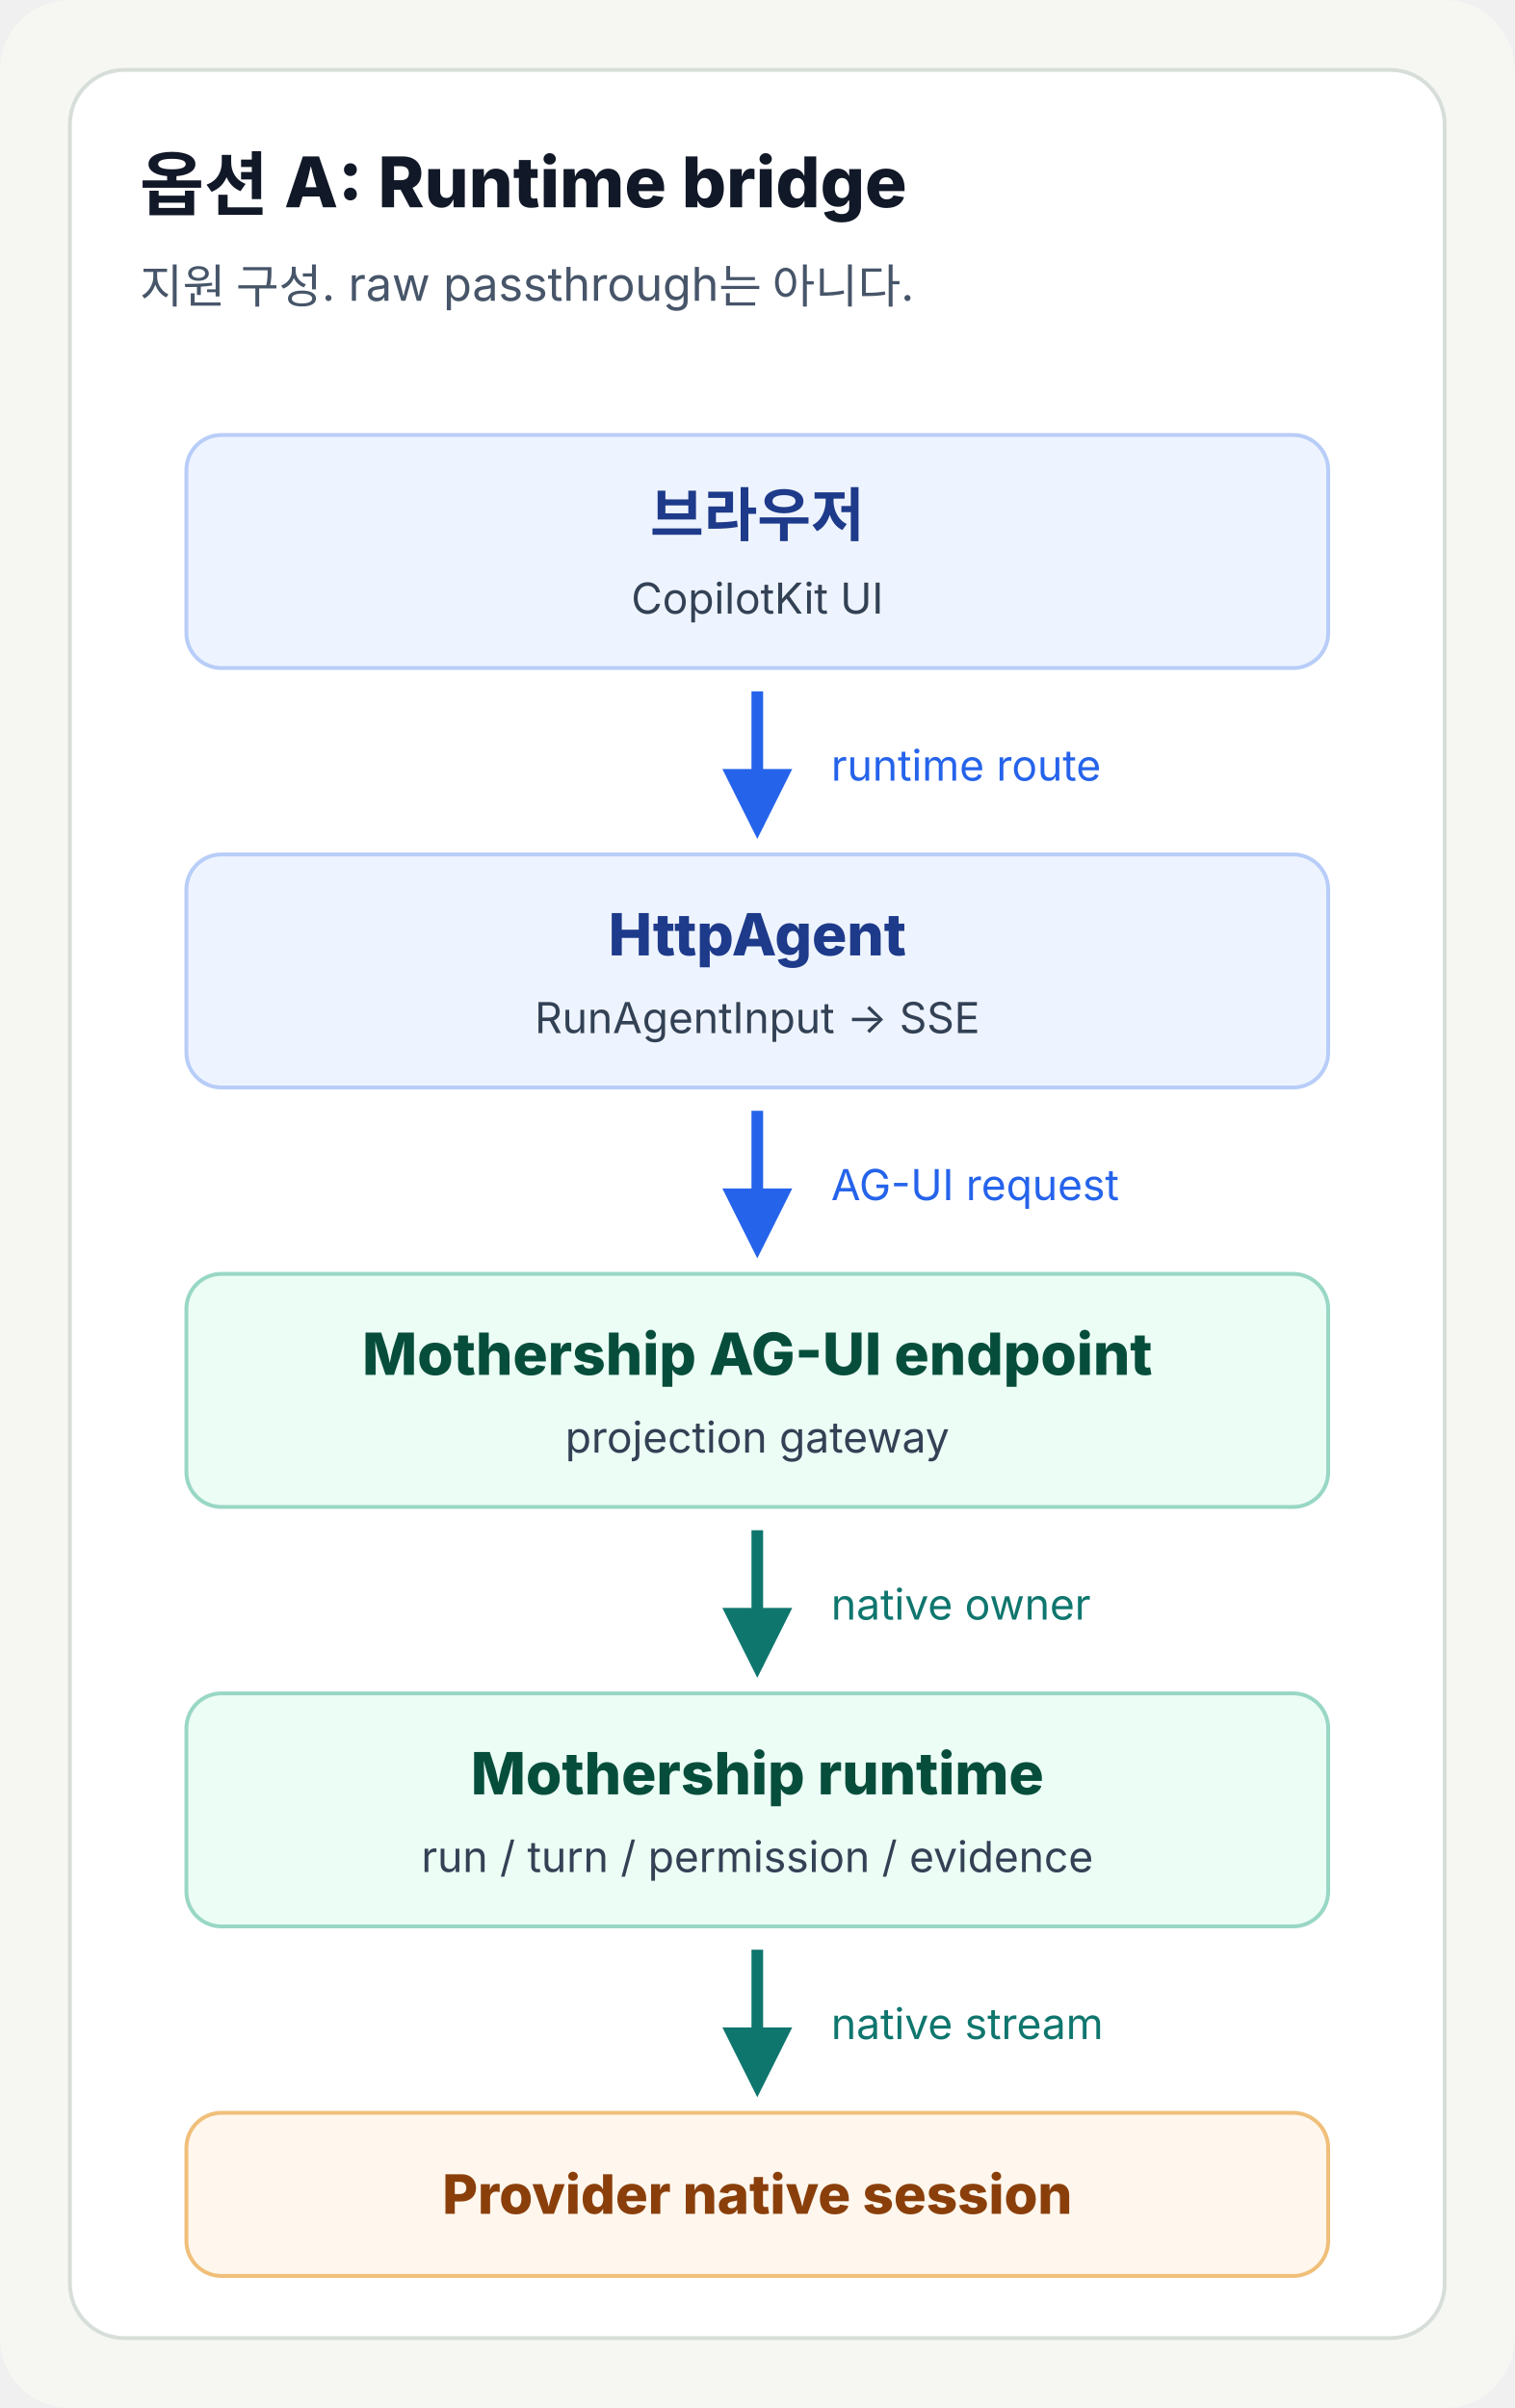
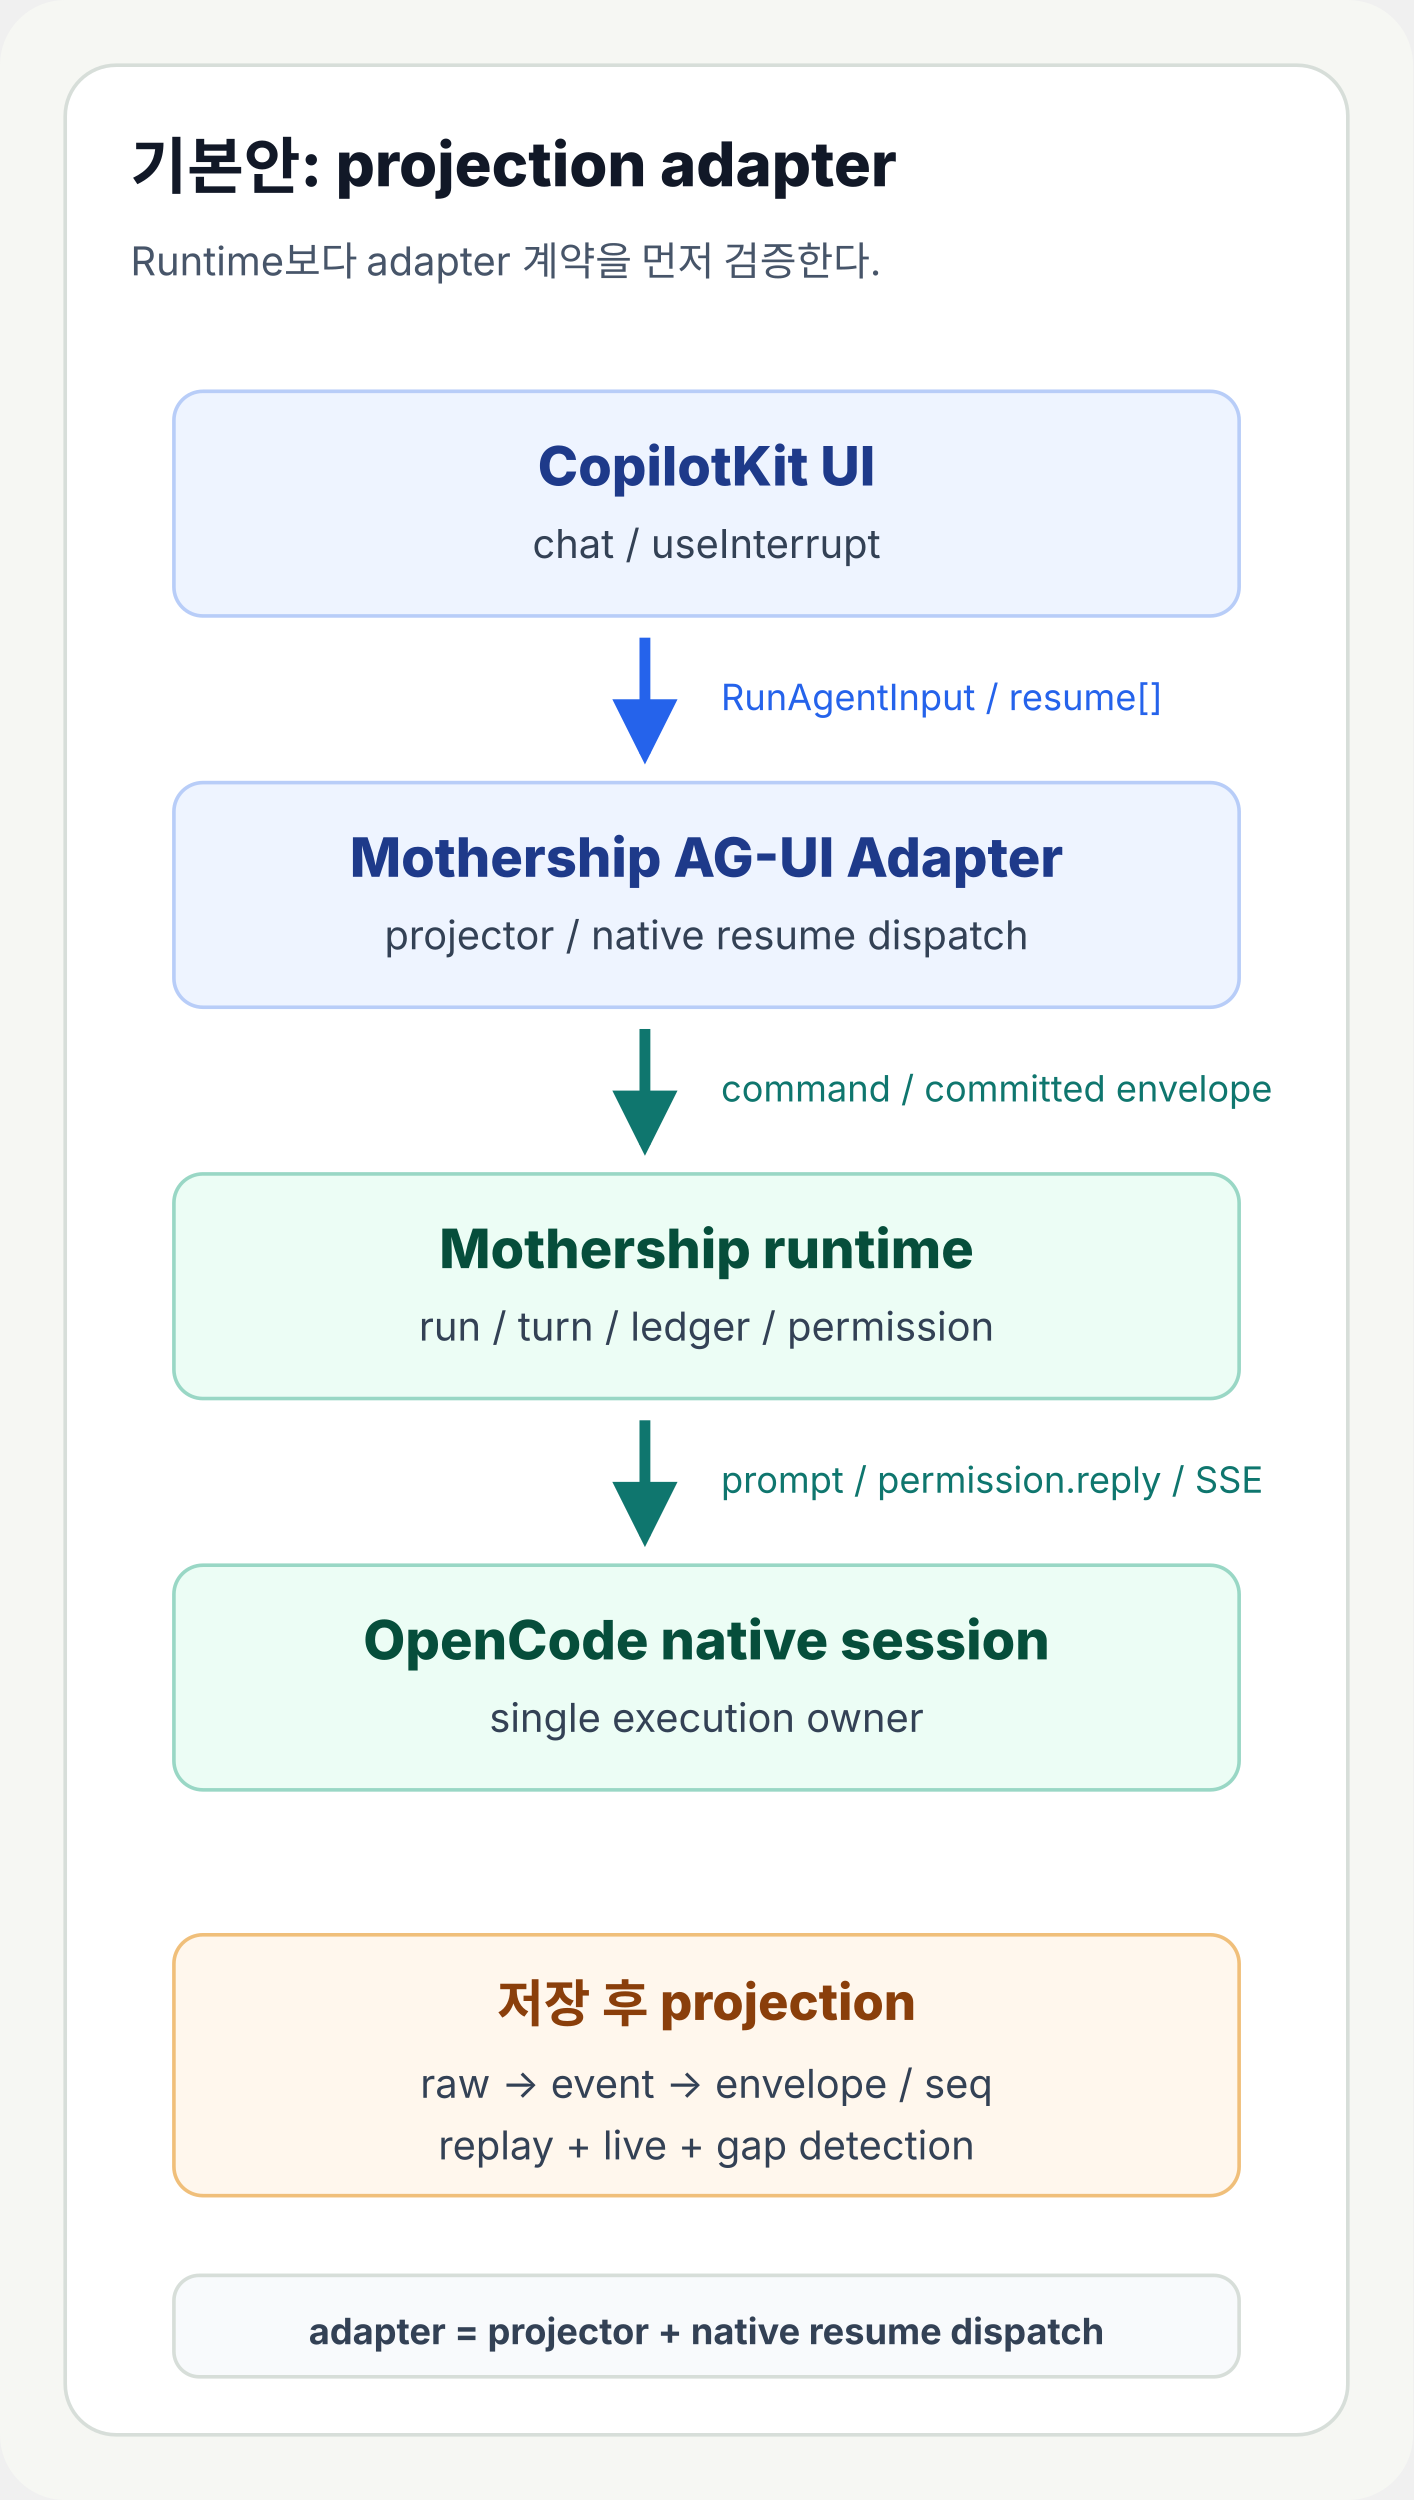
- <svg xmlns="http://www.w3.org/2000/svg" role="img" aria-labelledby="title desc" viewBox="0 0 390 620">
+ <svg xmlns="http://www.w3.org/2000/svg" role="img" aria-labelledby="title desc" viewBox="0 0 390 690">
  <defs>
    <marker id="arrow-blue" markerWidth="10" markerHeight="10" refX="7" refY="5" orient="auto">
      <path d="M2,2 L8,5 L2,8 Z" fill="#2563eb" />
    </marker>
    <marker id="arrow-green" markerWidth="10" markerHeight="10" refX="7" refY="5" orient="auto">
      <path d="M2,2 L8,5 L2,8 Z" fill="#0f766e" />
    </marker>
  </defs>
-   <rect width="390" height="620" rx="18" fill="#f6f7f3" />
-   <rect x="18" y="18" width="354" height="584" rx="14" fill="#ffffff" stroke="#d7ded9" />
-   <text x="36" y="54" font-family="Inter, ui-sans-serif, system-ui, sans-serif" font-size="18" font-weight="800" fill="#111827">옵션 A: Runtime bridge</text>
-   <text x="36" y="78" font-family="Inter, ui-sans-serif, system-ui, sans-serif" font-size="12" fill="#475569">지원 구성. raw passthrough는 아니다.</text>
+   <rect width="390" height="690" rx="18" fill="#f6f7f3" />
+   <rect x="18" y="18" width="354" height="654" rx="14" fill="#ffffff" stroke="#d7ded9" />
  <g font-family="Inter, ui-sans-serif, system-ui, sans-serif">
-     <rect x="48" y="112" width="294" height="60" rx="9" fill="#eef4ff" stroke="#b8cdf8" />
-     <text x="195" y="138" text-anchor="middle" font-size="15" font-weight="800" fill="#1e3a8a">브라우저</text>
-     <text x="195" y="158" text-anchor="middle" font-size="11" fill="#334155">CopilotKit UI</text>
-     <path d="M195 178 V213" stroke="#2563eb" stroke-width="3" marker-end="url(#arrow-blue)" />
-     <text x="214" y="201" font-size="11" fill="#2563eb">runtime route</text>
-     <rect x="48" y="220" width="294" height="60" rx="9" fill="#eef4ff" stroke="#b8cdf8" />
-     <text x="195" y="246" text-anchor="middle" font-size="15" font-weight="800" fill="#1e3a8a">HttpAgent</text>
-     <text x="195" y="266" text-anchor="middle" font-size="11" fill="#334155">RunAgentInput -&gt; SSE</text>
-     <path d="M195 286 V321" stroke="#2563eb" stroke-width="3" marker-end="url(#arrow-blue)" />
-     <text x="214" y="309" font-size="11" fill="#2563eb">AG-UI request</text>
-     <rect x="48" y="328" width="294" height="60" rx="9" fill="#ecfdf5" stroke="#99d7c5" />
-     <text x="195" y="354" text-anchor="middle" font-size="15" font-weight="800" fill="#064e3b">Mothership AG-UI endpoint</text>
-     <text x="195" y="374" text-anchor="middle" font-size="11" fill="#334155">projection gateway</text>
-     <path d="M195 394 V429" stroke="#0f766e" stroke-width="3" marker-end="url(#arrow-green)" />
-     <text x="214" y="417" font-size="11" fill="#0f766e">native owner</text>
-     <rect x="48" y="436" width="294" height="60" rx="9" fill="#ecfdf5" stroke="#99d7c5" />
-     <text x="195" y="462" text-anchor="middle" font-size="15" font-weight="800" fill="#064e3b">Mothership runtime</text>
-     <text x="195" y="482" text-anchor="middle" font-size="11" fill="#334155">run / turn / permission / evidence</text>
-     <path d="M195 502 V537" stroke="#0f766e" stroke-width="3" marker-end="url(#arrow-green)" />
-     <text x="214" y="525" font-size="11" fill="#0f766e">native stream</text>
-     <rect x="48" y="544" width="294" height="42" rx="9" fill="#fff7ed" stroke="#f0bf7a" />
-     <text x="195" y="570" text-anchor="middle" font-size="14" font-weight="800" fill="#8a3f0b">Provider native session</text>
+     <text x="36" y="52" font-size="17" font-weight="800" fill="#111827">기본안: projection adapter</text>
+     <text x="36" y="76" font-size="11" fill="#475569">Runtime보다 adapter 계약을 먼저 검증한다.</text>
+     <rect x="48" y="108" width="294" height="62" rx="8" fill="#eef4ff" stroke="#b8cdf8" />
+     <text x="195" y="134" text-anchor="middle" font-size="15" font-weight="800" fill="#1e3a8a">CopilotKit UI</text>
+     <text x="195" y="154" text-anchor="middle" font-size="11" fill="#334155">chat / useInterrupt</text>
+     <path d="M178 176 V208" stroke="#2563eb" stroke-width="3" marker-end="url(#arrow-blue)" />
+     <text x="199" y="196" font-size="10" fill="#2563eb">RunAgentInput / resume[]</text>
+     <rect x="48" y="216" width="294" height="62" rx="8" fill="#eef4ff" stroke="#b8cdf8" />
+     <text x="195" y="242" text-anchor="middle" font-size="15" font-weight="800" fill="#1e3a8a">Mothership AG-UI Adapter</text>
+     <text x="195" y="262" text-anchor="middle" font-size="11" fill="#334155">projector / native resume dispatch</text>
+     <path d="M178 284 V316" stroke="#0f766e" stroke-width="3" marker-end="url(#arrow-green)" />
+     <text x="199" y="304" font-size="10" fill="#0f766e">command / committed envelope</text>
+     <rect x="48" y="324" width="294" height="62" rx="8" fill="#ecfdf5" stroke="#99d7c5" />
+     <text x="195" y="350" text-anchor="middle" font-size="15" font-weight="800" fill="#064e3b">Mothership runtime</text>
+     <text x="195" y="370" text-anchor="middle" font-size="11" fill="#334155">run / turn / ledger / permission</text>
+     <path d="M178 392 V424" stroke="#0f766e" stroke-width="3" marker-end="url(#arrow-green)" />
+     <text x="199" y="412" font-size="10" fill="#0f766e">prompt / permission.reply / SSE</text>
+     <rect x="48" y="432" width="294" height="62" rx="8" fill="#ecfdf5" stroke="#99d7c5" />
+     <text x="195" y="458" text-anchor="middle" font-size="15" font-weight="800" fill="#064e3b">OpenCode native session</text>
+     <text x="195" y="478" text-anchor="middle" font-size="11" fill="#334155">single execution owner</text>
+     <rect x="48" y="534" width="294" height="72" rx="8" fill="#fff7ed" stroke="#f0bf7a" />
+     <text x="195" y="558" text-anchor="middle" font-size="14" font-weight="800" fill="#8a3f0b">저장 후 projection</text>
+     <text x="195" y="579" text-anchor="middle" font-size="11" fill="#334155">raw -&gt; event -&gt; envelope / seq</text>
+     <text x="195" y="596" text-anchor="middle" font-size="11" fill="#334155">replay + live + gap detection</text>
+     <rect x="48" y="628" width="294" height="28" rx="7" fill="#f8fafc" stroke="#d7ded9" />
+     <text x="195" y="647" text-anchor="middle" font-size="10" font-weight="700" fill="#334155">adapter = projector + native resume dispatch</text>
  </g>
</svg>
